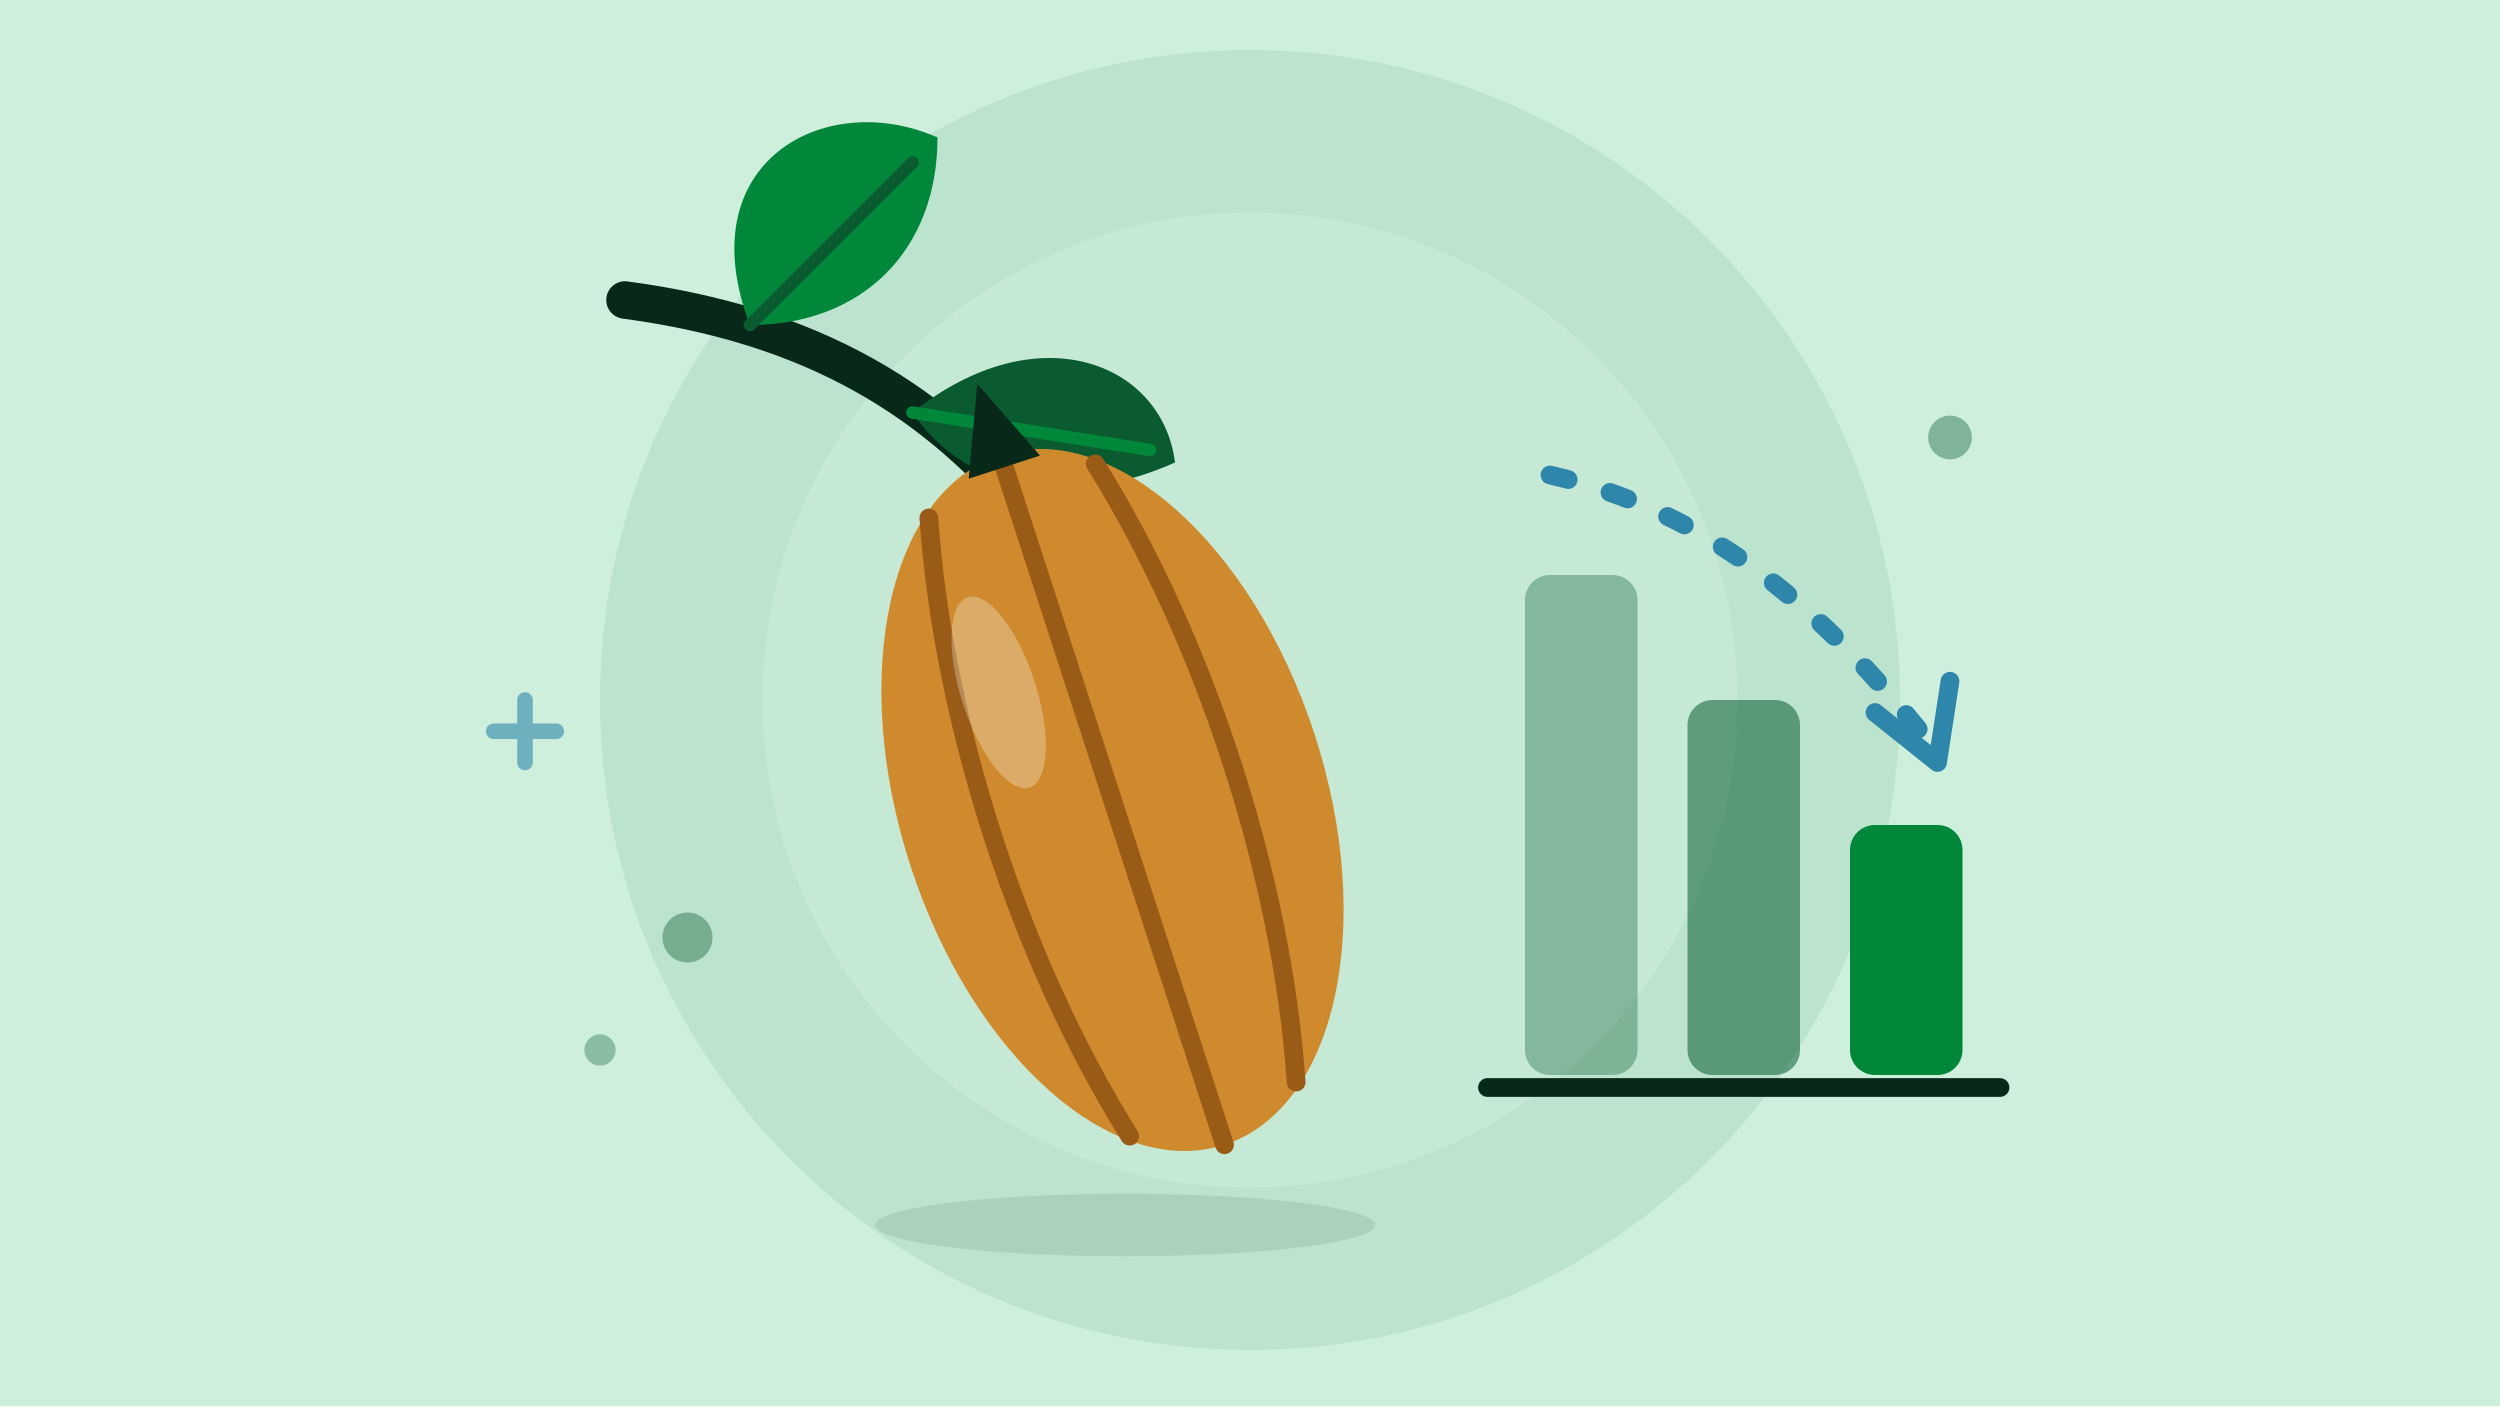
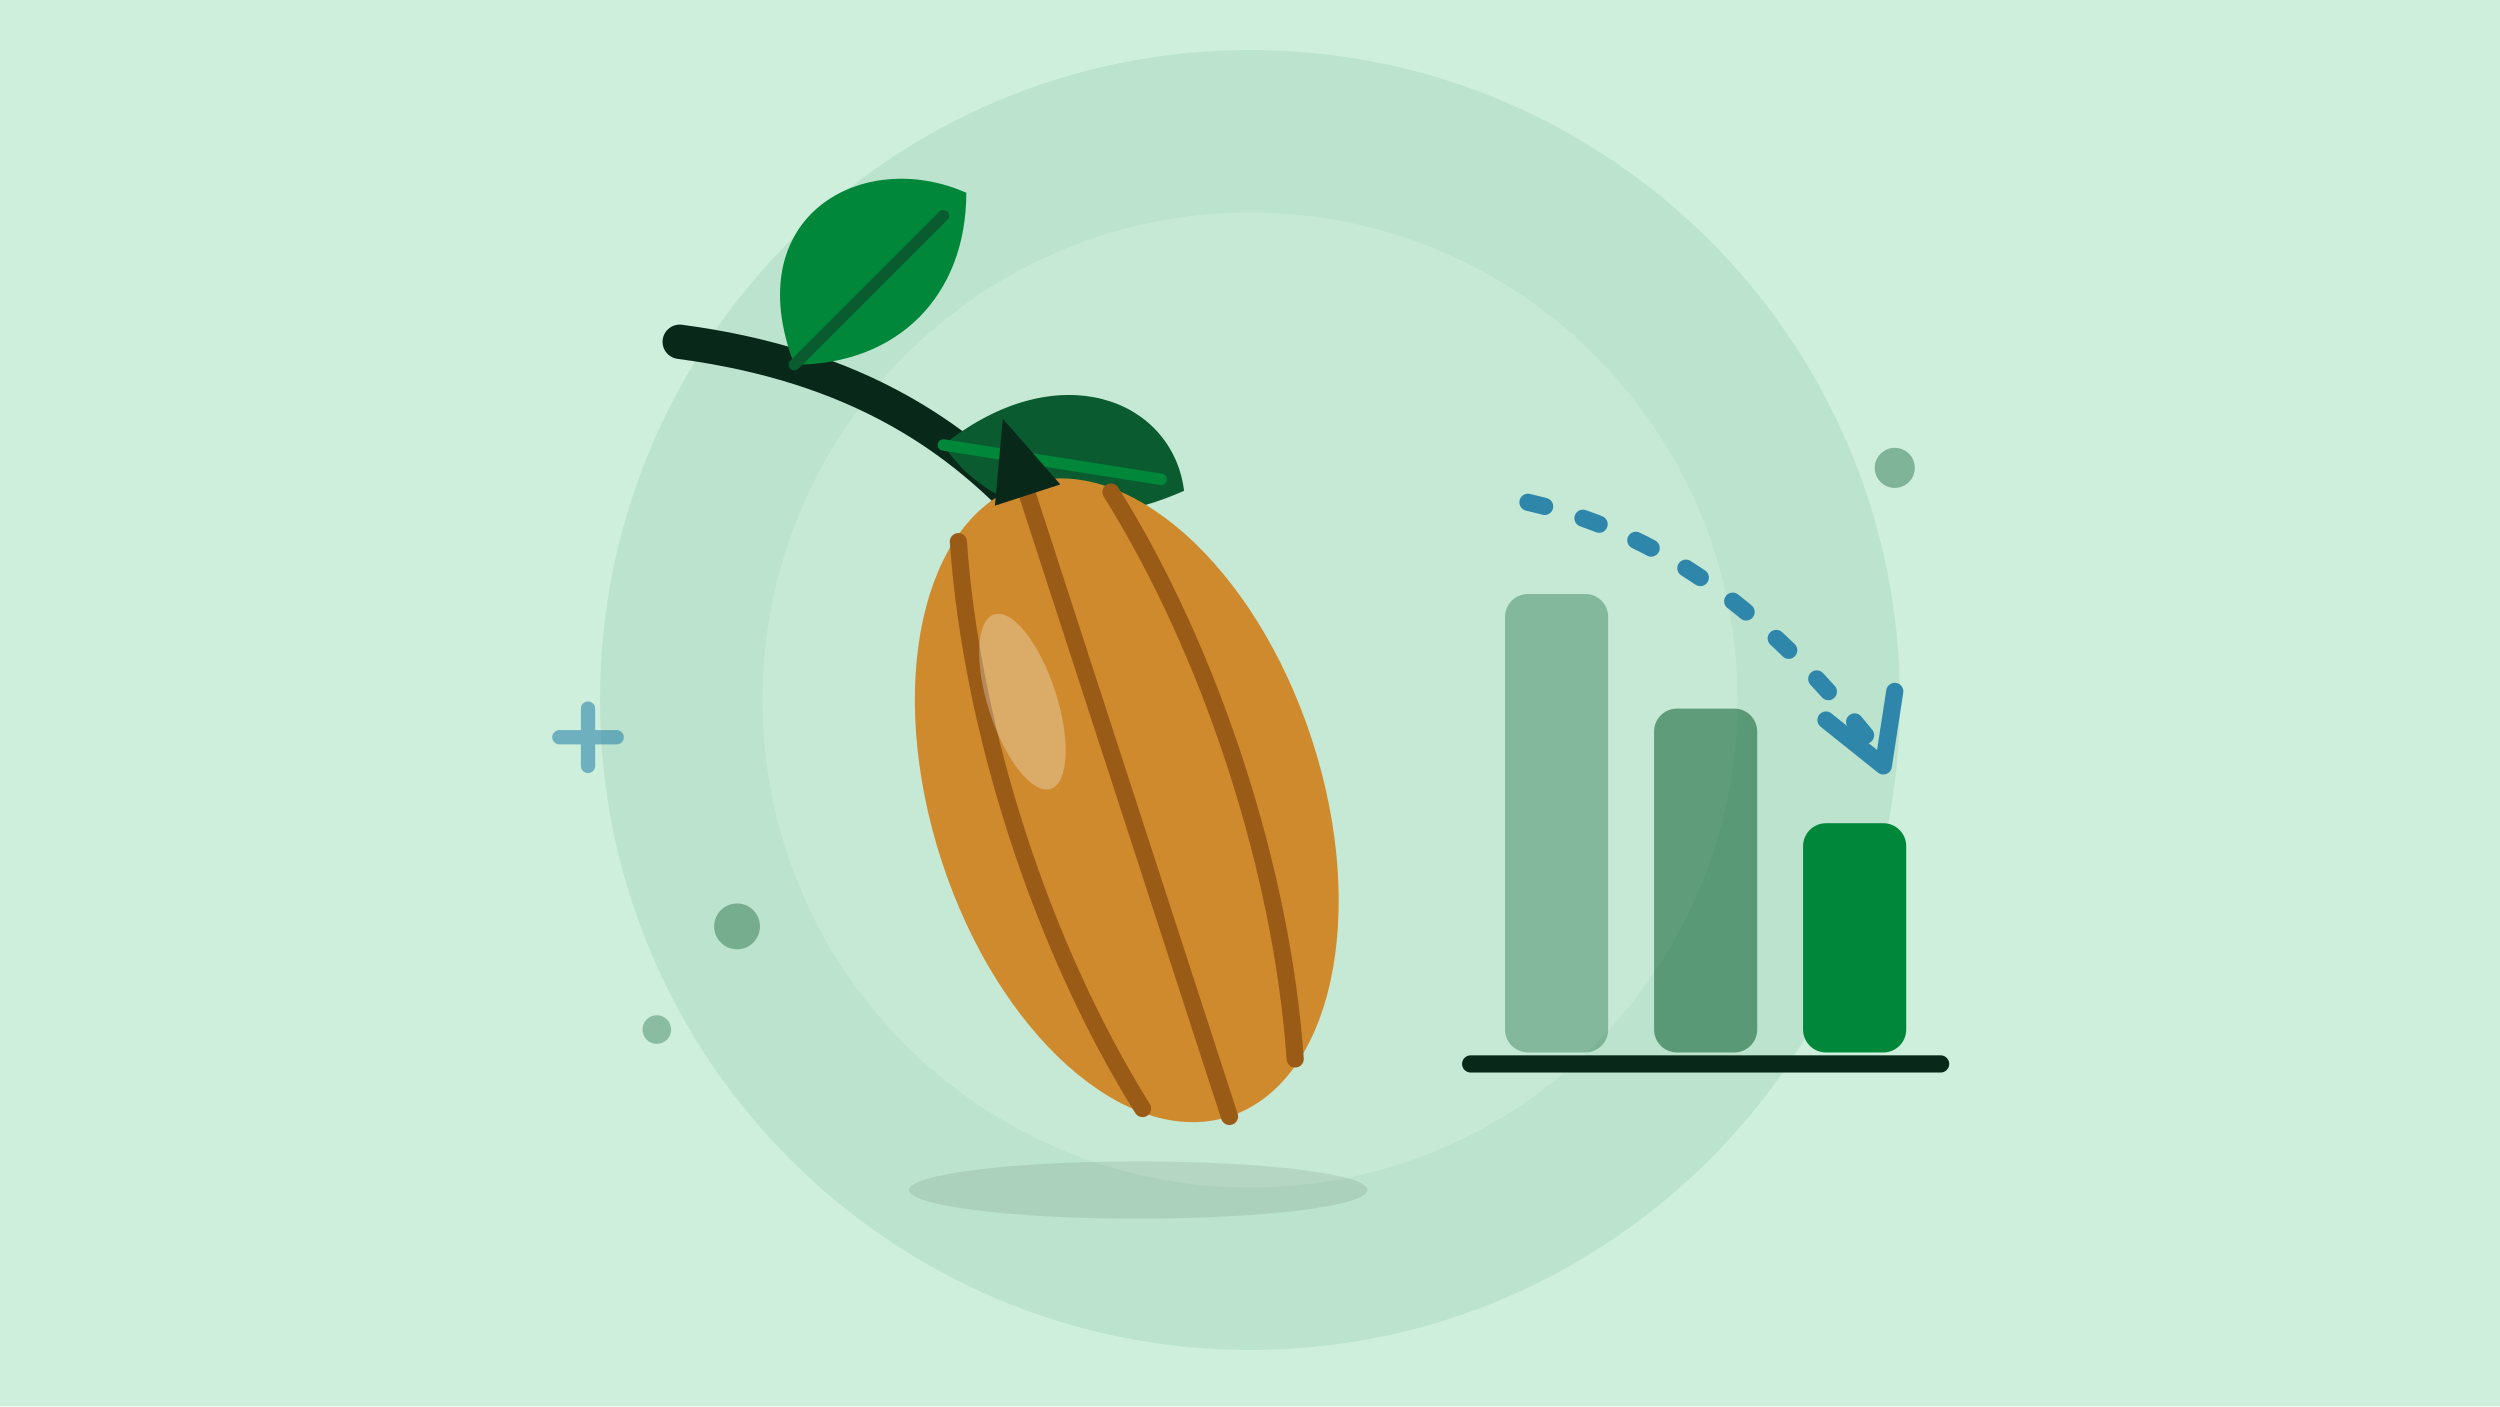
<svg xmlns="http://www.w3.org/2000/svg" viewBox="0 0 400 225" role="img" aria-label="Ilustración de una mazorca de cacao junto a una gráfica de energía que baja">
  <rect width="400" height="225" fill="#CFEFDD" />
  <circle cx="200" cy="112" r="104" fill="#BCE3CD" />
  <circle cx="200" cy="112" r="78" fill="#C6E9D5" />
-   <path d="M100 48 C130 52, 150 64, 166 84" fill="none" stroke="#08281A" stroke-width="6" stroke-linecap="round" />
-   <path d="M120 52 C110 26, 132 14, 150 22 C150 40, 138 52, 120 52 Z" fill="#00873A" />
-   <path d="M120 52 L146 26" stroke="#0A5C30" stroke-width="2" stroke-linecap="round" />
-   <path d="M146 66 C166 50, 186 58, 188 74 C170 82, 154 78, 146 66 Z" fill="#0A5C30" />
-   <path d="M146 66 L184 72" stroke="#00873A" stroke-width="2" stroke-linecap="round" />
-   <ellipse cx="180" cy="196" rx="40" ry="5" fill="#08281A" opacity=".1" />
-   <g transform="translate(178,128) rotate(-18)">
-     <ellipse cx="0" cy="0" rx="34" ry="58" fill="#D08A2E" />
-     <g fill="none" stroke="#9A5B17" stroke-width="3" stroke-linecap="round">
-       <path d="M-14 -52 C-22 -20, -22 20, -14 52" />
-       <path d="M0 -58 V58" />
-       <path d="M14 -52 C22 -20, 22 20, 14 52" />
+   <g transform="translate(200 112) scale(0.917) translate(-199.5 -110.5)">
+     <path d="M100 48 C130 52, 150 64, 166 84" fill="none" stroke="#08281A" stroke-width="6" stroke-linecap="round" />
+     <path d="M120 52 C110 26, 132 14, 150 22 C150 40, 138 52, 120 52 Z" fill="#00873A" />
+     <path d="M120 52 L146 26" stroke="#0A5C30" stroke-width="2" stroke-linecap="round" />
+     <path d="M146 66 C166 50, 186 58, 188 74 C170 82, 154 78, 146 66 Z" fill="#0A5C30" />
+     <path d="M146 66 L184 72" stroke="#00873A" stroke-width="2" stroke-linecap="round" />
+     <ellipse cx="180" cy="196" rx="40" ry="5" fill="#08281A" opacity=".1" />
+     <g transform="translate(178,128) rotate(-18)">
+       <ellipse cx="0" cy="0" rx="34" ry="58" fill="#D08A2E" />
+       <g fill="none" stroke="#9A5B17" stroke-width="3" stroke-linecap="round">
+         <path d="M-14 -52 C-22 -20, -22 20, -14 52" />
+         <path d="M0 -58 V58" />
+         <path d="M14 -52 C22 -20, 22 20, 14 52" />
+       </g>
+       <ellipse cx="-12" cy="-22" rx="6" ry="16" fill="#F5F8F3" opacity=".3" />
+       <path d="M-6 -56 L0 -70 L6 -56 Z" fill="#08281A" />
    </g>
-     <ellipse cx="-12" cy="-22" rx="6" ry="16" fill="#F5F8F3" opacity=".3" />
-     <path d="M-6 -56 L0 -70 L6 -56 Z" fill="#08281A" />
+     <g transform="translate(244,172)">
+       <rect x="0" y="-80" width="18" height="80" rx="4" fill="#0A5C30" opacity=".35" />
+       <rect x="26" y="-60" width="18" height="60" rx="4" fill="#0A5C30" opacity=".55" />
+       <rect x="52" y="-40" width="18" height="40" rx="4" fill="#00873A" />
+       <line x1="-6" y1="2" x2="76" y2="2" stroke="#08281A" stroke-width="3" stroke-linecap="round" />
+       <path d="M4 -96 C30 -90, 48 -74, 64 -54" fill="none" stroke="#2E86AB" stroke-width="3" stroke-dasharray="3 7" stroke-linecap="round" />
+       <path d="M56 -58 L66 -50 L68 -63" fill="none" stroke="#2E86AB" stroke-width="3" stroke-linecap="round" stroke-linejoin="round" />
+     </g>
+     <g fill="#0A5C30">
+       <circle cx="110" cy="150" r="4" opacity=".4" />
+       <circle cx="96" cy="168" r="2.5" opacity=".35" />
+       <circle cx="312" cy="70" r="3.5" opacity=".4" />
+     </g>
+     <path d="M84 112 v10 M79 117 h10" stroke="#2E86AB" stroke-width="2.5" stroke-linecap="round" opacity=".6" />
  </g>
-   <g transform="translate(244,172)">
-     <rect x="0" y="-80" width="18" height="80" rx="4" fill="#0A5C30" opacity=".35" />
-     <rect x="26" y="-60" width="18" height="60" rx="4" fill="#0A5C30" opacity=".55" />
-     <rect x="52" y="-40" width="18" height="40" rx="4" fill="#00873A" />
-     <line x1="-6" y1="2" x2="76" y2="2" stroke="#08281A" stroke-width="3" stroke-linecap="round" />
-     <path d="M4 -96 C30 -90, 48 -74, 64 -54" fill="none" stroke="#2E86AB" stroke-width="3" stroke-dasharray="3 7" stroke-linecap="round" />
-     <path d="M56 -58 L66 -50 L68 -63" fill="none" stroke="#2E86AB" stroke-width="3" stroke-linecap="round" stroke-linejoin="round" />
-   </g>
-   <g fill="#0A5C30">
-     <circle cx="110" cy="150" r="4" opacity=".4" />
-     <circle cx="96" cy="168" r="2.5" opacity=".35" />
-     <circle cx="312" cy="70" r="3.5" opacity=".4" />
-   </g>
-   <path d="M84 112 v10 M79 117 h10" stroke="#2E86AB" stroke-width="2.5" stroke-linecap="round" opacity=".6" />
</svg>
